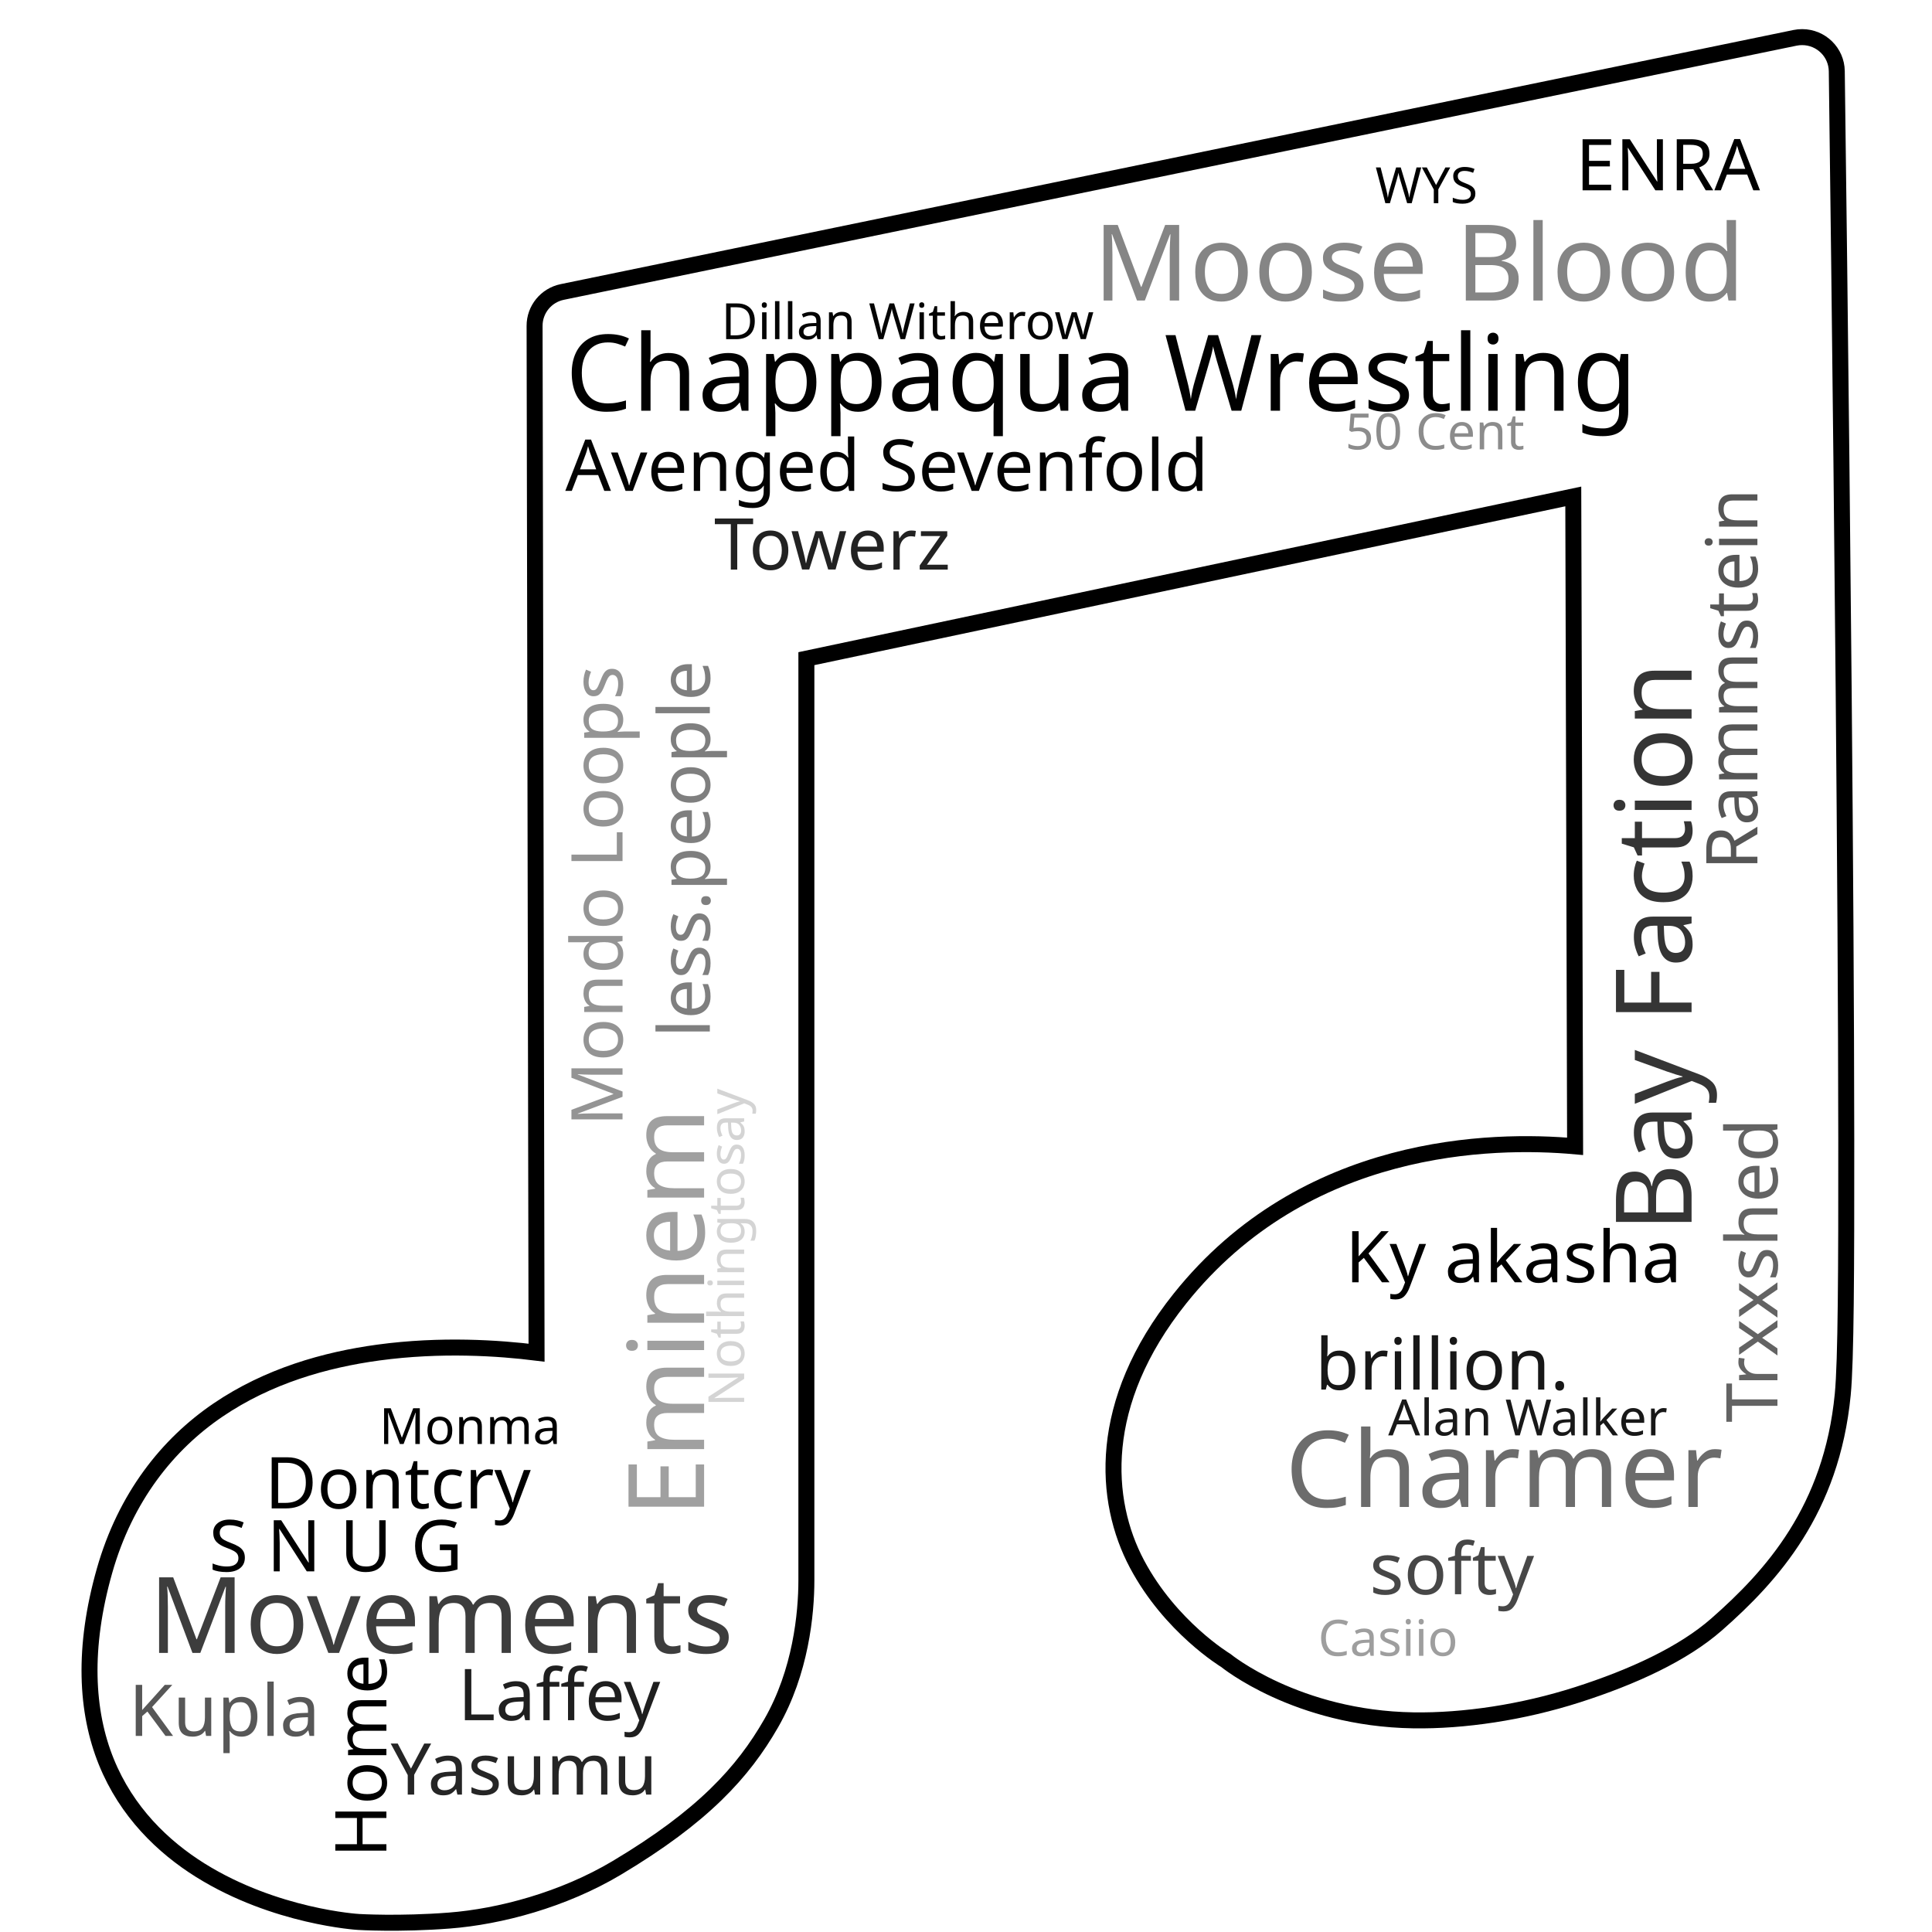
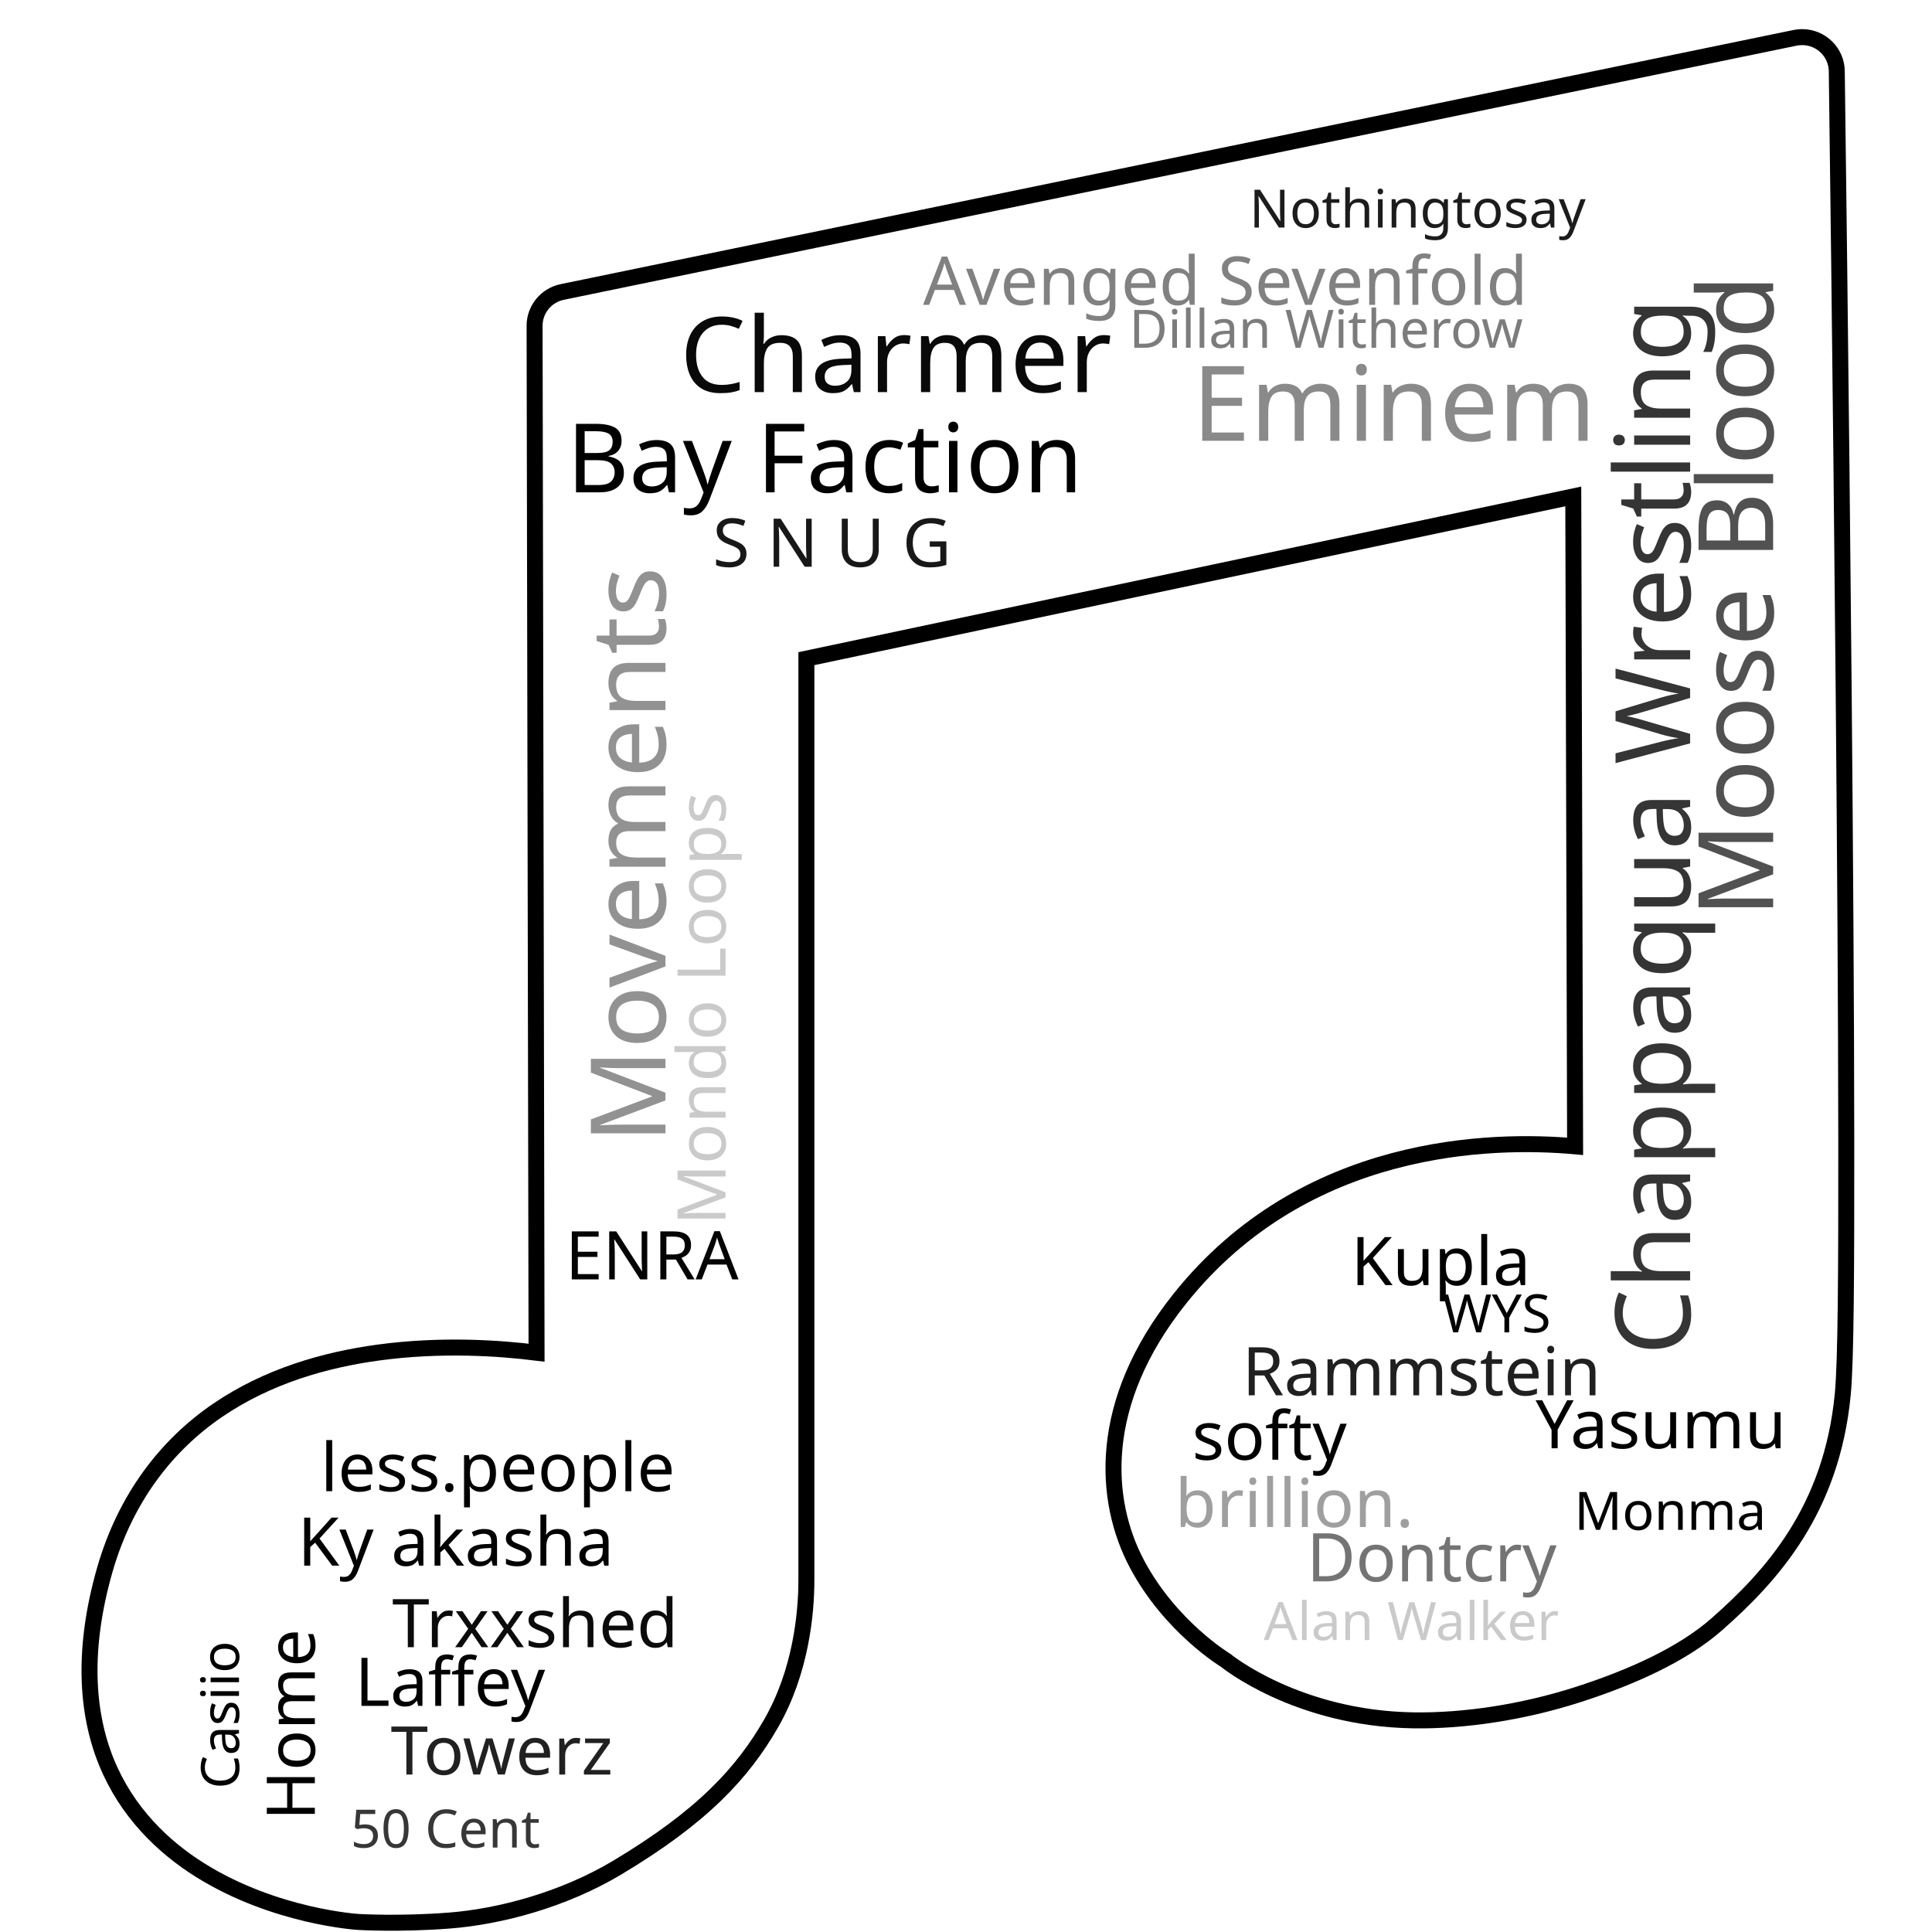
<svg xmlns="http://www.w3.org/2000/svg" width="1500" height="1500" viewBox="0 0 1242 1350" version="1.1" id="svg8">
  <style>text{font-family:'Droid Sans Mono';font-weight:normal;font-style:normal;}</style>
  <rect width="100%" height="100%" style="fill:rgba(255,255,255,0)" />
-   <text transform="translate(844,1053)" font-size="74" style="fill:rgb(108, 108, 108)">Charmer</text>
-   <text transform="translate(341,287)" font-size="74" style="fill:rgb(1, 1, 1)">Chappaqua Wrestling</text>
-   <text transform="translate(438,1060) rotate(-90)" font-size="74" style="fill:rgb(160, 160, 160)">Eminem</text>
-   <text transform="translate(50,1155)" font-size="74" style="fill:rgb(61, 61, 61)">Movements</text>
-   <text transform="translate(710,210)" font-size="74" style="fill:rgb(133, 133, 133)">Moose Blood</text>
-   <text transform="translate(1128,861) rotate(-90)" font-size="74" style="fill:rgb(53, 53, 53)">Bay Faction</text>
-   <text transform="translate(341,343)" font-size="50" style="fill:rgb(3, 3, 3)">Avenged Sevenfold</text>
-   <text transform="translate(1174,608) rotate(-90)" font-size="50" style="fill:rgb(86, 86, 86)">Rammstein</text>
-   <text transform="translate(216,1298) rotate(-90)" font-size="50" style="fill:rgb(0, 0, 0)">Home</text>
-   <text transform="translate(903,1114)" font-size="50" style="fill:rgb(71, 71, 71)">softy</text>
-   <text transform="translate(1047,133)" font-size="50" style="fill:rgb(0, 0, 0)">ENRA</text>
-   <text transform="translate(1188,994) rotate(-90)" font-size="50" style="fill:rgb(99, 99, 99)">Trxxshed</text>
-   <text transform="translate(865,971)" font-size="50" style="fill:rgb(23, 23, 23)">brillion.</text>
-   <text transform="translate(442,725) rotate(-90)" font-size="50" style="fill:rgb(127, 127, 127)">less.people</text>
-   <text transform="translate(131,1054)" font-size="50" style="fill:rgb(0, 0, 0)">Dontcry</text>
-   <text transform="translate(886,896)" font-size="50" style="fill:rgb(0, 0, 0)">Ky akasha</text>
-   <text transform="translate(219,1254)" font-size="50" style="fill:rgb(37, 37, 37)">Yasumu</text>
-   <text transform="translate(266,1202)" font-size="50" style="fill:rgb(31, 31, 31)">Laffey</text>
-   <text transform="translate(36,1213)" font-size="50" style="fill:rgb(87, 87, 87)">Kupla</text>
-   <text transform="translate(92,1098)" font-size="50" style="fill:rgb(0, 0, 0)">S N U G</text>
-   <text transform="translate(381,787) rotate(-90)" font-size="50" style="fill:rgb(148, 148, 148)">Mondo Loops</text>
-   <text transform="translate(445,398)" font-size="50" style="fill:rgb(34, 34, 34)">Towerz</text>
-   <text transform="translate(450,237)" font-size="35" style="fill:rgb(4, 4, 4)">Dillan Witherow</text>
-   <text transform="translate(211,1009)" font-size="35" style="fill:rgb(0, 0, 0)">Monma</text>
-   <text transform="translate(466,983) rotate(-90)" font-size="35" style="fill:rgb(212, 212, 212)">Nothingtosay</text>
-   <text transform="translate(867,1157)" font-size="35" style="fill:rgb(158, 158, 158)">Casiio</text>
-   <text transform="translate(916,1003)" font-size="35" style="fill:rgb(24, 24, 24)">Alan Walker</text>
-   <text transform="translate(886,314)" font-size="35" style="fill:rgb(140, 140, 140)">50 Cent</text>
-   <text transform="translate(907,142)" font-size="35" style="fill:rgb(0, 0, 0)">WYS</text>
+   <text transform="translate(421,274)" font-size="73" style="fill:rgb(9, 9, 9)">Charmer</text>
+   <text transform="translate(1127,947) rotate(-90)" font-size="73" style="fill:rgb(53, 53, 53)">Chappaqua Wrestling</text>
+   <text transform="translate(779,308)" font-size="73" style="fill:rgb(138, 138, 138)">Eminem</text>
+   <text transform="translate(411,799) rotate(-90)" font-size="73" style="fill:rgb(146, 146, 146)">Movements</text>
+   <text transform="translate(1185,641) rotate(-90)" font-size="73" style="fill:rgb(81, 81, 81)">Moose Blood</text>
+   <text transform="translate(342,344)" font-size="67" style="fill:rgb(0, 0, 0)">Bay Faction</text>
+   <text transform="translate(591,213)" font-size="47" style="fill:rgb(129, 129, 129)">Avenged Sevenfold</text>
+   <text transform="translate(814,975)" font-size="47" style="fill:rgb(32, 32, 32)">Rammstein</text>
+   <text transform="translate(166,1272) rotate(-90)" font-size="47" style="fill:rgb(0, 0, 0)">Home</text>
+   <text transform="translate(779,1020)" font-size="47" style="fill:rgb(1, 1, 1)">softy</text>
+   <text transform="translate(341,894)" font-size="47" style="fill:rgb(4, 4, 4)">ENRA</text>
+   <text transform="translate(220,1151)" font-size="47" style="fill:rgb(11, 11, 11)">Trxxshed</text>
+   <text transform="translate(767,1067)" font-size="47" style="fill:rgb(159, 159, 159)">brillion.</text>
+   <text transform="translate(170,1042)" font-size="47" style="fill:rgb(0, 0, 0)">less.people</text>
+   <text transform="translate(859,1105)" font-size="47" style="fill:rgb(116, 116, 116)">Dontcry</text>
+   <text transform="translate(154,1094)" font-size="47" style="fill:rgb(0, 0, 0)">Ky akasha</text>
+   <text transform="translate(1019,1012)" font-size="47" style="fill:rgb(0, 0, 0)">Yasumu</text>
+   <text transform="translate(194,1192)" font-size="47" style="fill:rgb(0, 0, 0)">Laffey</text>
+   <text transform="translate(890,898)" font-size="47" style="fill:rgb(0, 0, 0)">Kupla</text>
+   <text transform="translate(444,396)" font-size="47" style="fill:rgb(24, 24, 24)">S N U G</text>
+   <text transform="translate(453,856) rotate(-90)" font-size="47" style="fill:rgb(202, 202, 202)">Mondo Loops</text>
+   <text transform="translate(219,1240)" font-size="47" style="fill:rgb(33, 33, 33)">Towerz</text>
+   <text transform="translate(735,243)" font-size="37" style="fill:rgb(124, 124, 124)">Dillan Witherow</text>
+   <text transform="translate(1046,1069)" font-size="37" style="fill:rgb(0, 0, 0)">Monma</text>
+   <text transform="translate(819,159)" font-size="37" style="fill:rgb(28, 28, 28)">Nothingtosay</text>
+   <text transform="translate(113,1250) rotate(-90)" font-size="37" style="fill:rgb(0, 0, 0)">Casiio</text>
+   <text transform="translate(829,1146)" font-size="37" style="fill:rgb(202, 202, 202)">Alan Walker</text>
+   <text transform="translate(191,1291)" font-size="37" style="fill:rgb(55, 55, 55)">50 Cent</text>
+   <text transform="translate(954,931)" font-size="37" style="fill:rgb(0, 0, 0)">WYS</text>
  <defs id="defs2" />
  <path id="path953" style="fill:none;stroke:#000000;stroke-width:11.169;stroke-linecap:butt;stroke-linejoin:miter;stroke-miterlimit:4;stroke-dasharray:none;stroke-opacity:1" d="m 1205.297,25.934 c -1.679,-0.006 -3.354,0.162 -4.998,0.501 L 338.869,204.019 c -11.27,2.324 -19.343,12.208 -19.322,23.653 l 1.375,717.527 c -26.181,-3.264 -66.747,-6.051 -110.586,-0.087 -37.111,5.048 -76.976,16.365 -112.021,40.183 -35.045,23.818 -64.62,60.693 -79.283,112.326 -15.281,53.808 -12.964,98.313 1.229,133.39 14.192,35.077 39.617,59.551 65.777,75.876 52.321,32.651 110.285,36.08 110.285,36.08 0.077,0.01 0.154,0.011 0.23,0.016 0,0 28.338,1.74 63.51,-0.985 35.172,-2.725 79.471,-14.471 116.861,-36.778 60.353,-36.006 88.273,-66.82 107.916,-101.004 20.72,-36.06 24.625,-76.709 24.625,-100.043 V 460.245 l 535.879,-113.357 1.268,454.105 c -57.884,-5.195 -188.769,-2.925 -276.086,106.336 -58.457,73.148 -53.47,141.469 -30.043,185.557 23.427,44.088 61.959,67.293 61.959,67.293 0.025,0.016 0.049,0.031 0.074,0.047 0,0 49.477,40.616 131.092,41.878 35.243,0.545 76.161,-5.552 114.717,-17.912 38.556,-12.361 73.783,-28.534 97.244,-49.173 38.419,-33.798 80.267,-79.954 88.07,-160.658 2.268,-23.453 2.522,-87.533 2.455,-177.555 -0.067,-90.021 -0.826,-203.004 -1.809,-313.674 -1.965,-221.339 -4.822,-433.412 -4.822,-433.412 -0.179,-13.158 -10.934,-23.743 -24.166,-23.786 z" />
</svg>
